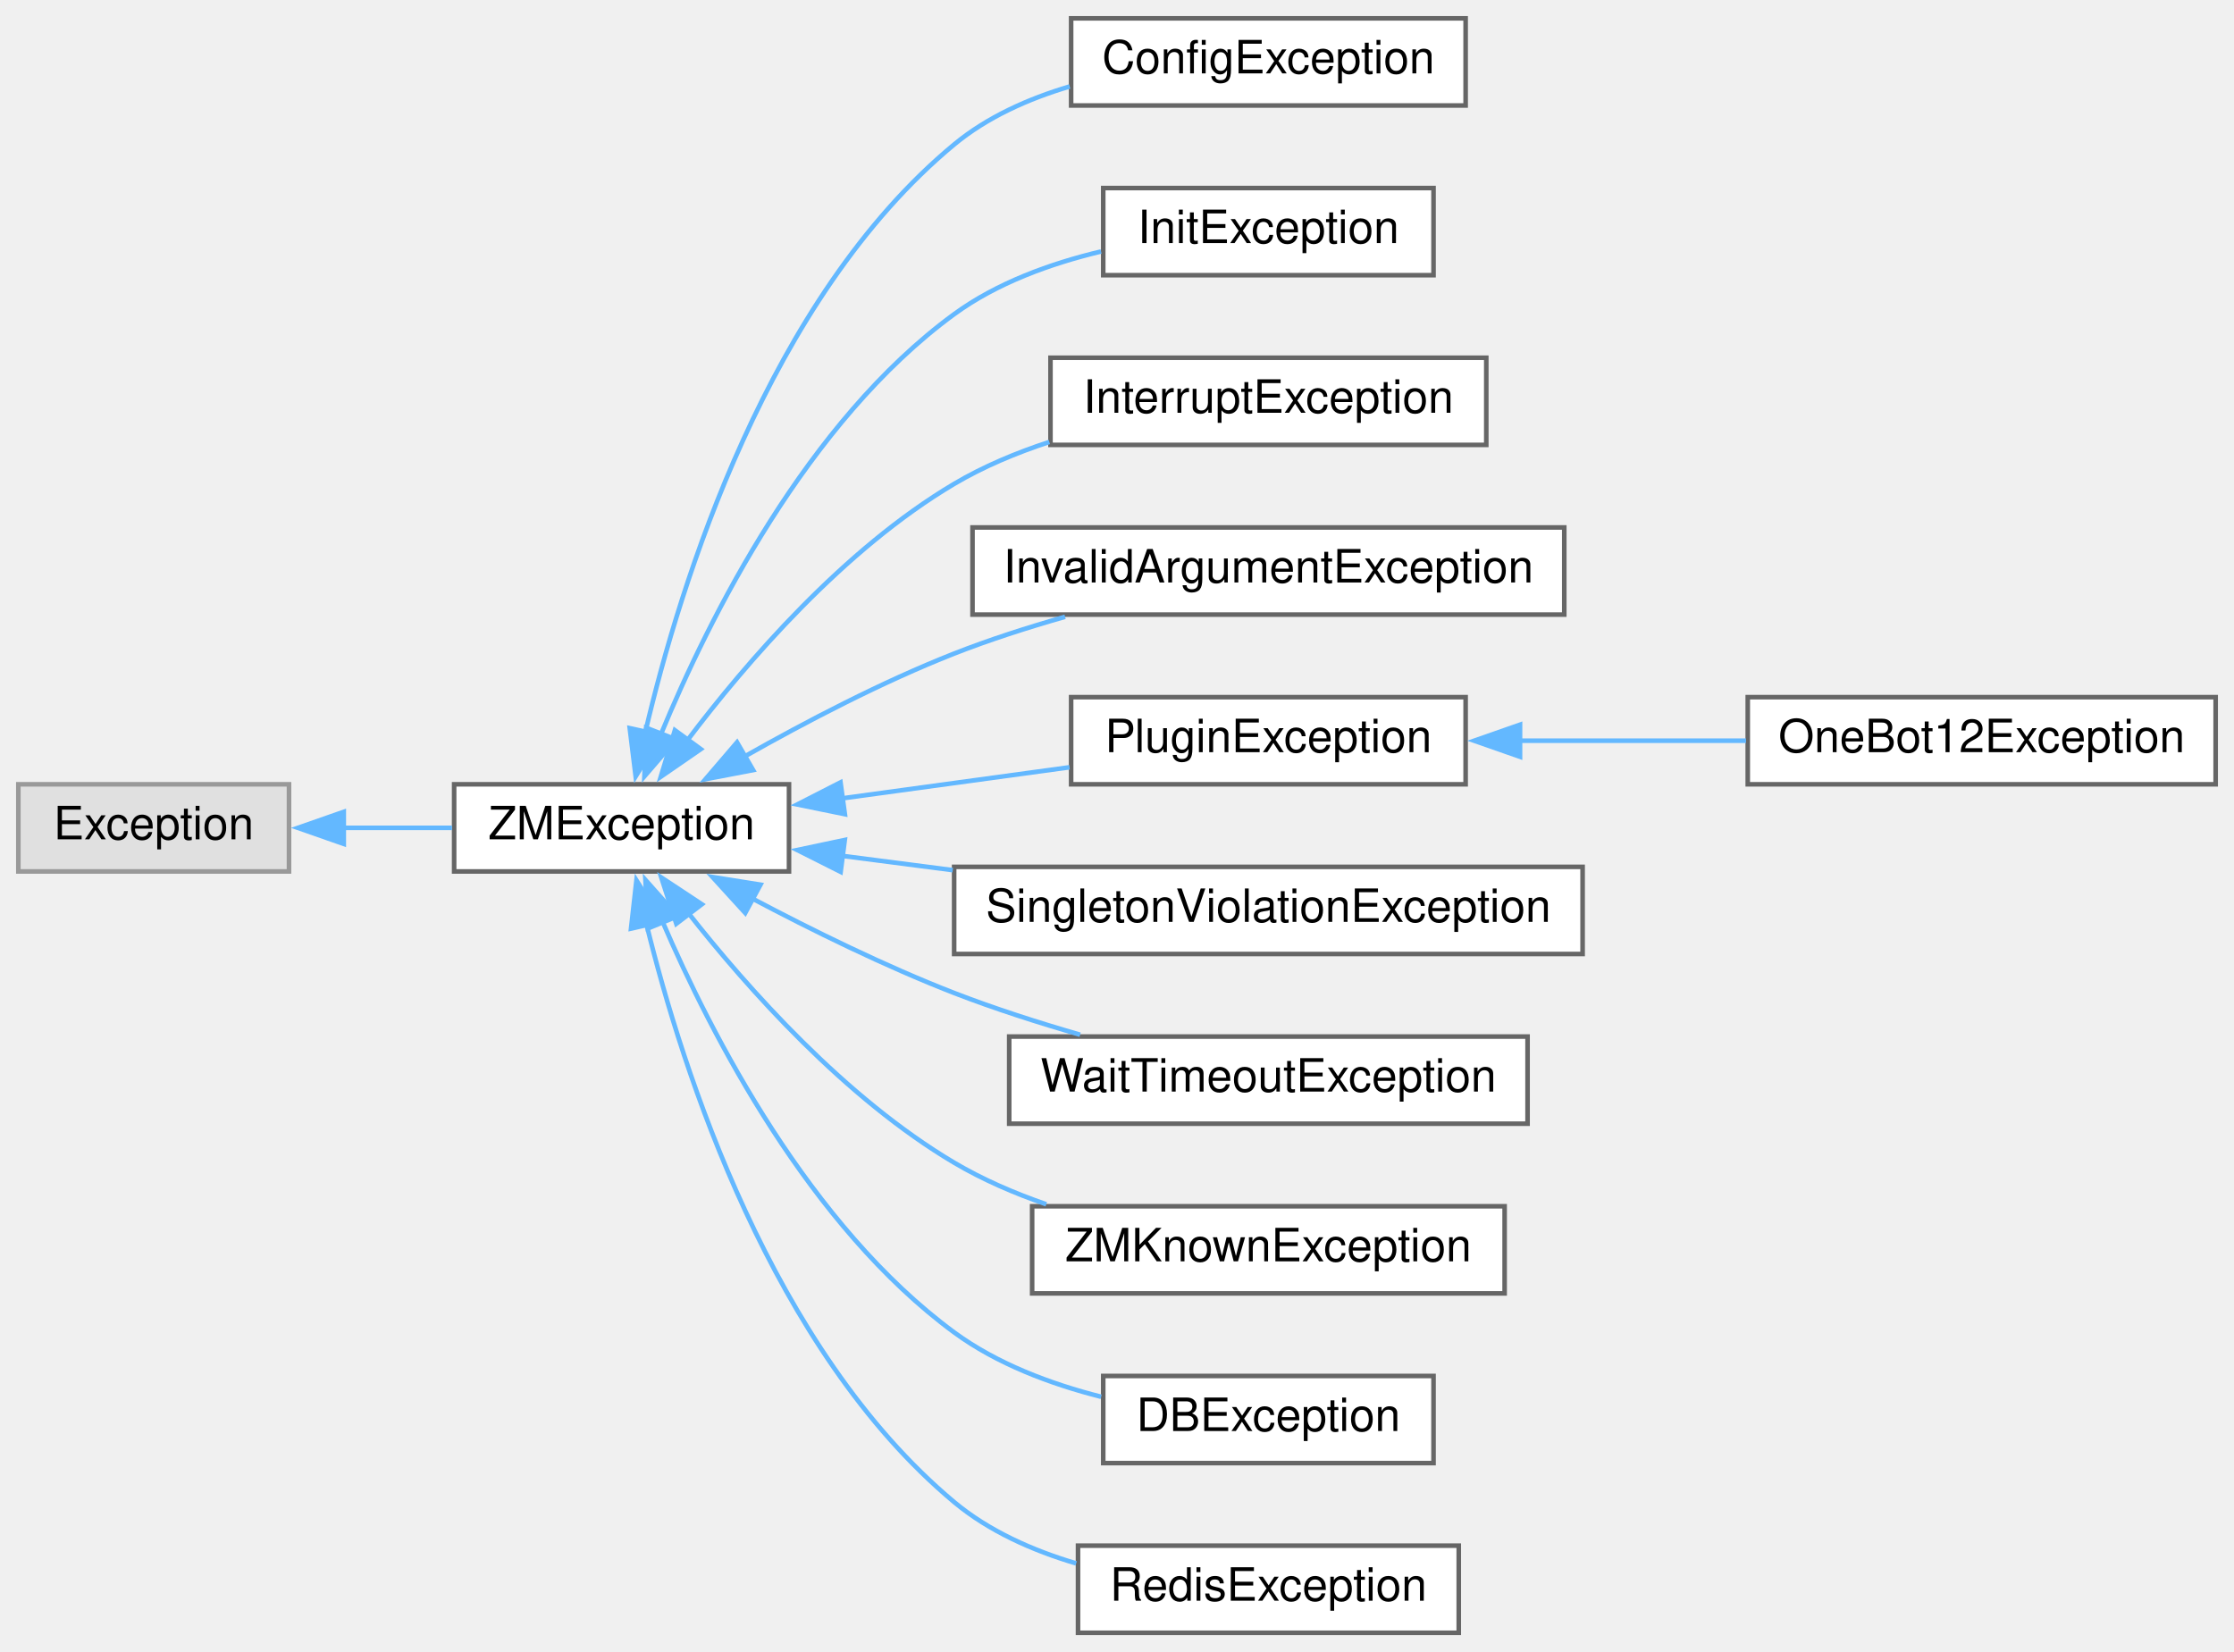
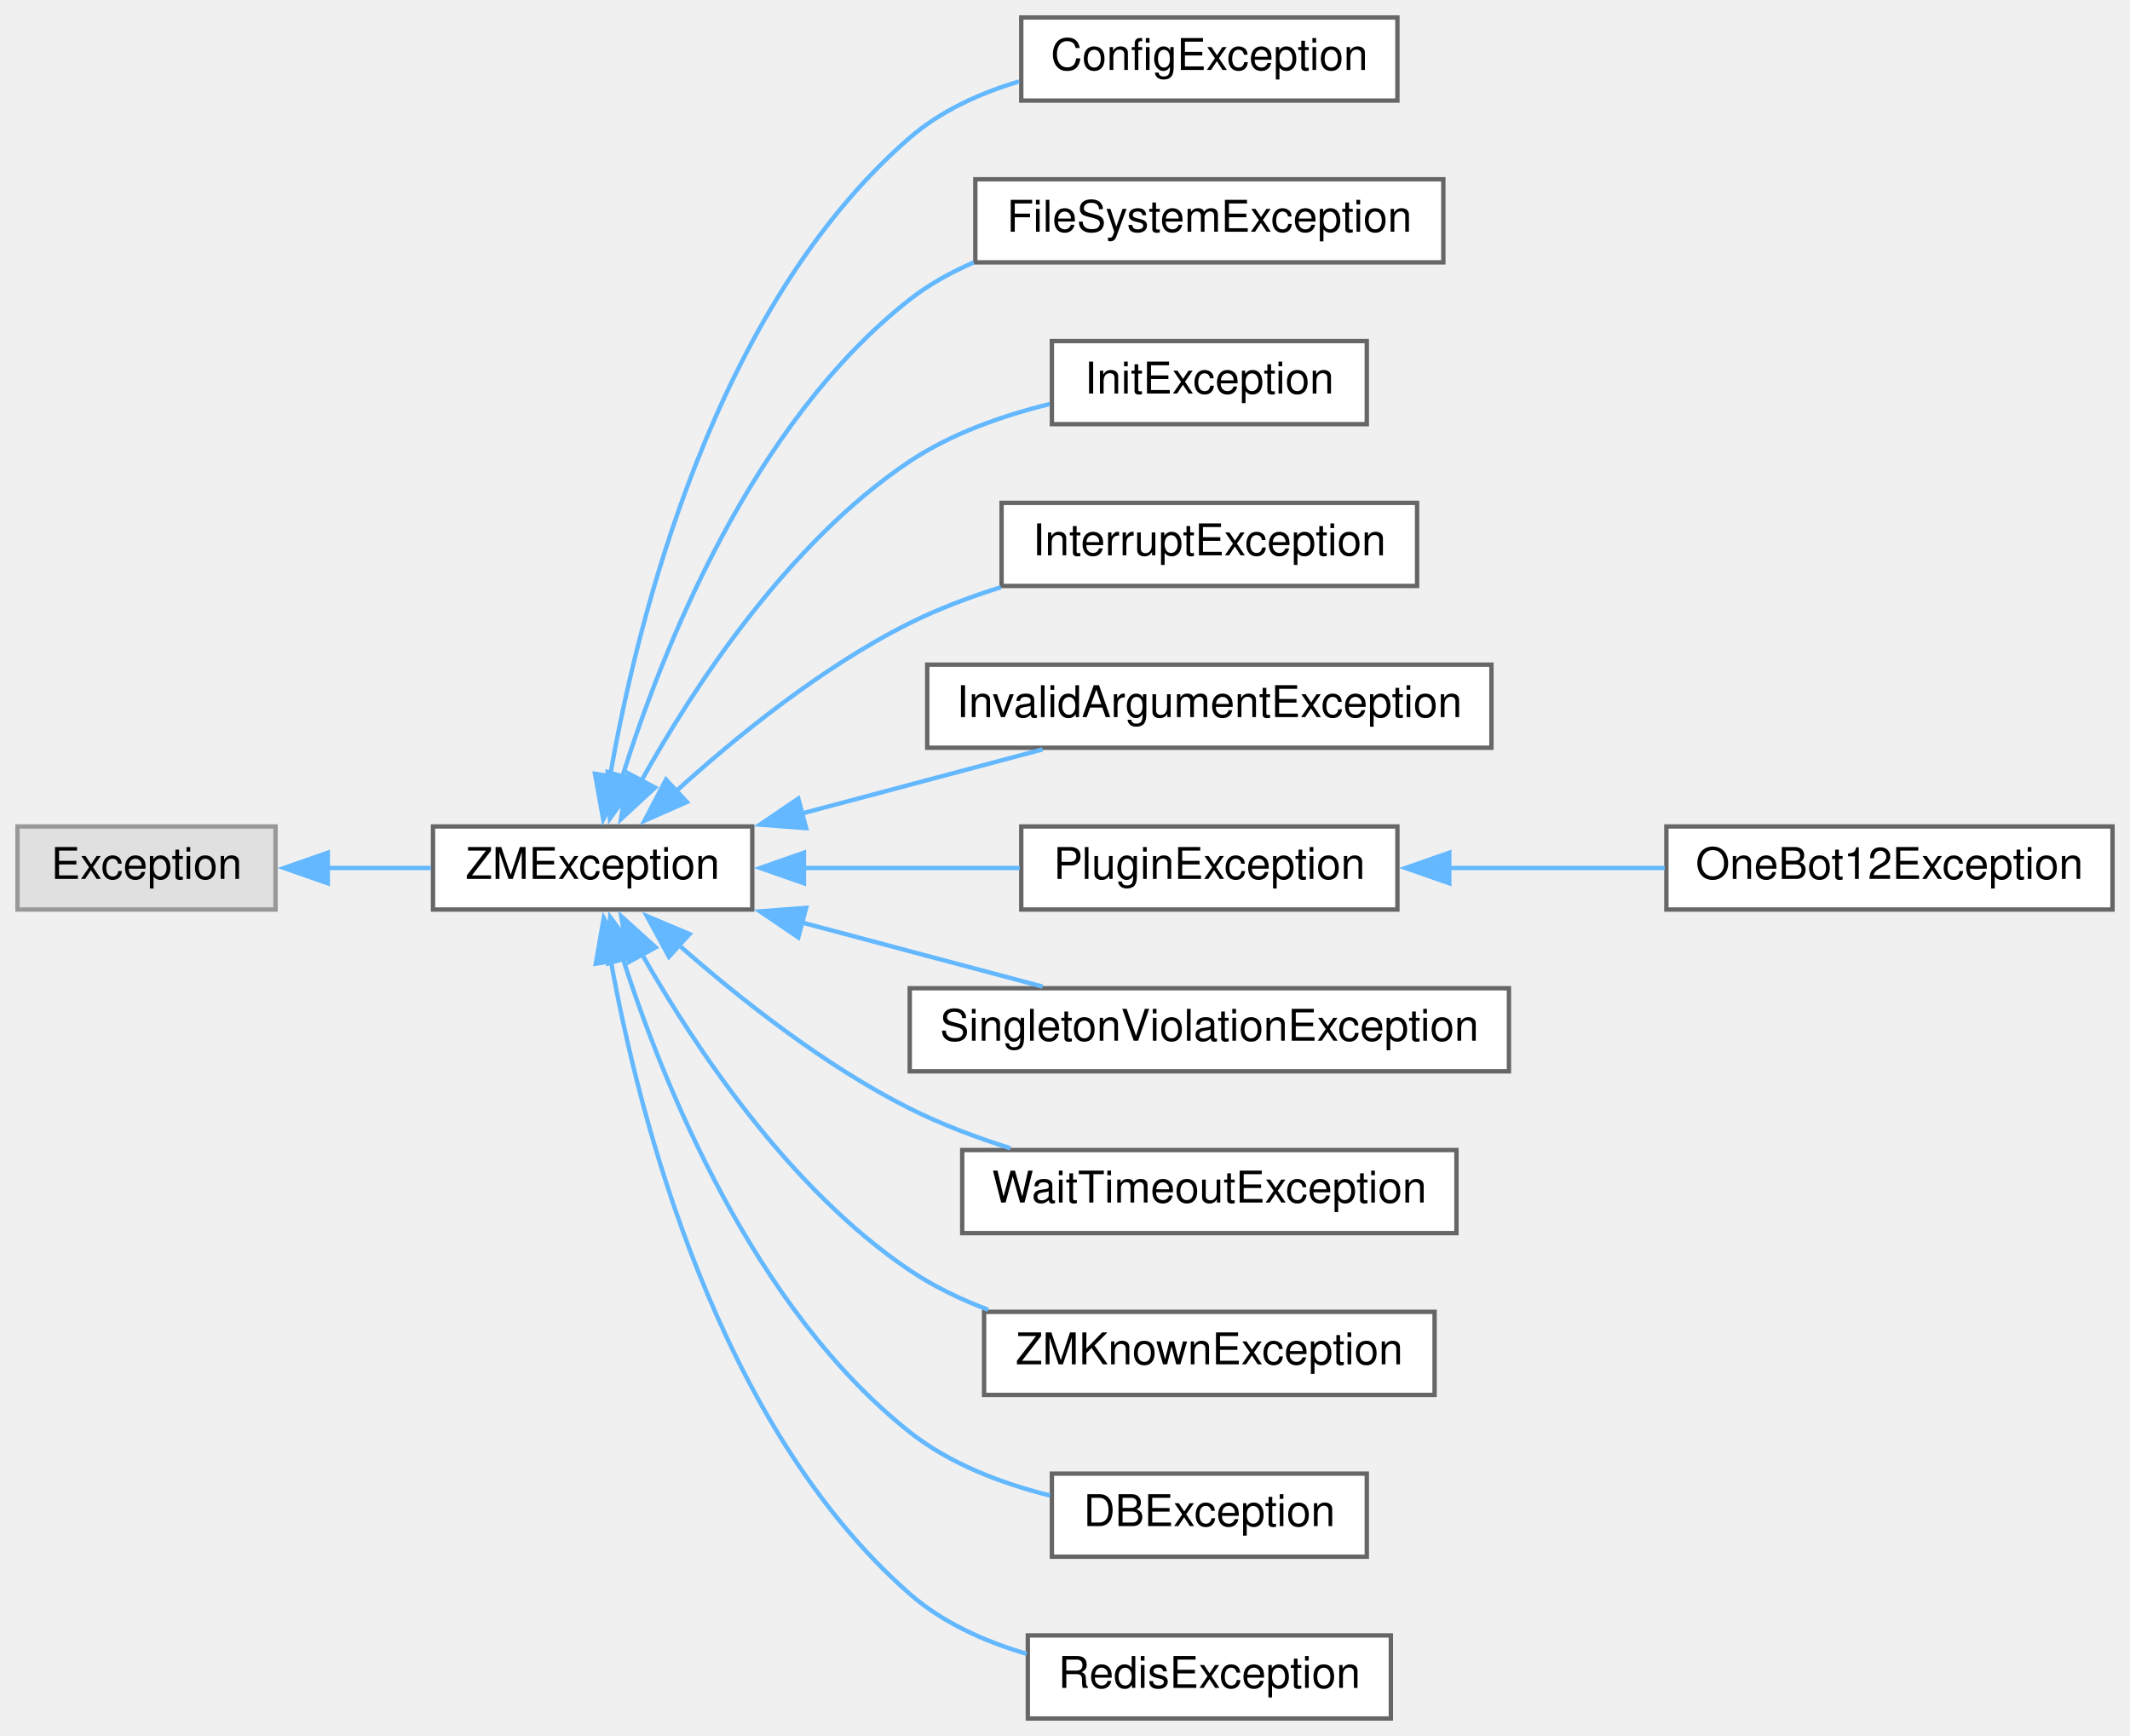
- <svg xmlns="http://www.w3.org/2000/svg" xmlns:xlink="http://www.w3.org/1999/xlink" width="487pt" height="360pt" viewBox="0.00 0.00 487.00 360.00">
-   <g id="graph0" class="graph" transform="scale(1 1) rotate(0) translate(4 356)">
+ <svg xmlns="http://www.w3.org/2000/svg" xmlns:xlink="http://www.w3.org/1999/xlink" width="487pt" height="397pt" viewBox="0.00 0.00 487.00 397.00">
+   <g id="graph0" class="graph" transform="scale(1 1) rotate(0) translate(4 393)">
    <g id="node1" class="node">
      <g id="a_node1">
        <a xlink:title=" ">
-           <polygon fill="#e0e0e0" stroke="#999999" points="59,-185 0,-185 0,-166 59,-166 59,-185" />
-           <text text-anchor="middle" x="29.5" y="-173" font-family="Helvetica,sans-Serif" font-size="10.00">Exception</text>
+           <polygon fill="#e0e0e0" stroke="#999999" points="59,-204 0,-204 0,-185 59,-185 59,-204" />
+           <text text-anchor="middle" x="29.5" y="-192" font-family="Helvetica,sans-Serif" font-size="10.00">Exception</text>
        </a>
      </g>
    </g>
    <g id="node2" class="node">
      <g id="a_node2">
        <a xlink:href="class_z_m_1_1_exception_1_1_z_m_exception.html" target="_top" xlink:title=" ">
-           <polygon fill="white" stroke="#666666" points="168,-185 95,-185 95,-166 168,-166 168,-185" />
-           <text text-anchor="middle" x="131.5" y="-173" font-family="Helvetica,sans-Serif" font-size="10.00">ZMException</text>
+           <polygon fill="white" stroke="#666666" points="168,-204 95,-204 95,-185 168,-185 168,-204" />
+           <text text-anchor="middle" x="131.5" y="-192" font-family="Helvetica,sans-Serif" font-size="10.00">ZMException</text>
        </a>
      </g>
    </g>
    <g id="edge1" class="edge">
-       <path fill="none" stroke="#63b8ff" d="M70.93,-175.5C78.74,-175.5 86.87,-175.5 94.53,-175.5" />
-       <polygon fill="#63b8ff" stroke="#63b8ff" points="70.94,-172 60.94,-175.5 70.94,-179 70.94,-172" />
+       <path fill="none" stroke="#63b8ff" d="M70.93,-194.5C78.74,-194.5 86.87,-194.5 94.53,-194.5" />
+       <polygon fill="#63b8ff" stroke="#63b8ff" points="70.94,-191 60.94,-194.5 70.94,-198 70.94,-191" />
    </g>
    <g id="node3" class="node">
      <g id="a_node3">
        <a xlink:href="class_z_m_1_1_exception_1_1_config_exception.html" target="_top" xlink:title=" ">
-           <polygon fill="white" stroke="#666666" points="315.5,-352 229.5,-352 229.5,-333 315.5,-333 315.5,-352" />
-           <text text-anchor="middle" x="272.5" y="-340" font-family="Helvetica,sans-Serif" font-size="10.00">ConfigException</text>
+           <polygon fill="white" stroke="#666666" points="315.5,-389 229.5,-389 229.5,-370 315.5,-370 315.5,-389" />
+           <text text-anchor="middle" x="272.5" y="-377" font-family="Helvetica,sans-Serif" font-size="10.00">ConfigException</text>
        </a>
      </g>
    </g>
    <g id="edge2" class="edge">
-       <path fill="none" stroke="#63b8ff" d="M136.69,-196.43C144.28,-228.83 163.43,-290.88 204,-324.5 211.19,-330.46 220.16,-334.46 229.19,-337.15" />
-       <polygon fill="#63b8ff" stroke="#63b8ff" points="140.12,-195.74 134.57,-186.71 133.28,-197.23 140.12,-195.74" />
+       <path fill="none" stroke="#63b8ff" d="M135.47,-215.42C141.64,-250.88 159.19,-322.71 204,-361.5 211.06,-367.61 219.98,-371.68 229,-374.37" />
+       <polygon fill="#63b8ff" stroke="#63b8ff" points="138.94,-214.95 133.92,-205.62 132.03,-216.05 138.94,-214.95" />
    </g>
    <g id="node4" class="node">
      <g id="a_node4">
+         <a xlink:href="class_z_m_1_1_exception_1_1_file_system_exception.html" target="_top" xlink:title=" ">
+           <polygon fill="white" stroke="#666666" points="326,-352 219,-352 219,-333 326,-333 326,-352" />
+           <text text-anchor="middle" x="272.5" y="-340" font-family="Helvetica,sans-Serif" font-size="10.00">FileSystemException</text>
+         </a>
+       </g>
+     </g>
+     <g id="edge3" class="edge">
+       <path fill="none" stroke="#63b8ff" d="M138.24,-215.24C147.32,-244.13 167.8,-296.16 204,-324.5 208.39,-327.94 213.39,-330.72 218.62,-332.98" />
+       <polygon fill="#63b8ff" stroke="#63b8ff" points="141.65,-214.45 135.46,-205.85 134.94,-216.44 141.65,-214.45" />
+     </g>
+     <g id="node5" class="node">
+       <g id="a_node5">
        <a xlink:href="class_z_m_1_1_exception_1_1_init_exception.html" target="_top" xlink:title=" ">
          <polygon fill="white" stroke="#666666" points="308.5,-315 236.5,-315 236.5,-296 308.5,-296 308.5,-315" />
          <text text-anchor="middle" x="272.5" y="-303" font-family="Helvetica,sans-Serif" font-size="10.00">InitException</text>
        </a>
      </g>
    </g>
-     <g id="edge3" class="edge">
-       <path fill="none" stroke="#63b8ff" d="M140.08,-195.91C150.55,-221.24 171.85,-263.98 204,-287.5 213.3,-294.3 224.99,-298.54 236.02,-301.17" />
-       <polygon fill="#63b8ff" stroke="#63b8ff" points="143.39,-194.76 136.48,-186.73 136.87,-197.32 143.39,-194.76" />
+     <g id="edge4" class="edge">
+       <path fill="none" stroke="#63b8ff" d="M142.54,-214.26C154.37,-235.53 176.01,-268.84 204,-287.5 213.49,-293.82 225.11,-297.93 236.02,-300.6" />
+       <polygon fill="#63b8ff" stroke="#63b8ff" points="145.77,-212.88 137.98,-205.7 139.59,-216.17 145.77,-212.88" />
    </g>
-     <g id="node5" class="node">
-       <g id="a_node5">
+     <g id="node6" class="node">
+       <g id="a_node6">
        <a xlink:href="class_z_m_1_1_exception_1_1_interrupt_exception.html" target="_top" xlink:title=" ">
          <polygon fill="white" stroke="#666666" points="320,-278 225,-278 225,-259 320,-259 320,-278" />
          <text text-anchor="middle" x="272.5" y="-266" font-family="Helvetica,sans-Serif" font-size="10.00">InterruptException</text>
        </a>
      </g>
    </g>
-     <g id="edge4" class="edge">
-       <path fill="none" stroke="#63b8ff" d="M145.78,-194.51C158.73,-211.64 179.94,-236.24 204,-250.5 210.36,-254.27 217.53,-257.27 224.75,-259.64" />
-       <polygon fill="#63b8ff" stroke="#63b8ff" points="148.77,-192.67 140.05,-186.65 143.12,-196.79 148.77,-192.67" />
+     <g id="edge5" class="edge">
+       <path fill="none" stroke="#63b8ff" d="M150.28,-211.79C163.95,-224.21 183.86,-240.46 204,-250.5 210.51,-253.75 217.68,-256.46 224.84,-258.71" />
+       <polygon fill="#63b8ff" stroke="#63b8ff" points="153.05,-209.59 143.36,-205.32 148.27,-214.71 153.05,-209.59" />
    </g>
-     <g id="node6" class="node">
-       <g id="a_node6">
+     <g id="node7" class="node">
+       <g id="a_node7">
        <a xlink:href="class_z_m_1_1_exception_1_1_invalid_argument_exception.html" target="_top" xlink:title=" ">
          <polygon fill="white" stroke="#666666" points="337,-241 208,-241 208,-222 337,-222 337,-241" />
          <text text-anchor="middle" x="272.5" y="-229" font-family="Helvetica,sans-Serif" font-size="10.00">InvalidArgumentException</text>
        </a>
      </g>
    </g>
-     <g id="edge5" class="edge">
-       <path fill="none" stroke="#63b8ff" d="M158.33,-191.07C171.63,-198.6 188.31,-207.33 204,-213.5 211.68,-216.52 220.04,-219.2 228.18,-221.52" />
-       <polygon fill="#63b8ff" stroke="#63b8ff" points="160.18,-188.1 149.78,-186.11 156.67,-194.15 160.18,-188.1" />
+     <g id="edge6" class="edge">
+       <path fill="none" stroke="#63b8ff" d="M179.4,-206.98C197.32,-211.75 217.49,-217.12 234.37,-221.62" />
+       <polygon fill="#63b8ff" stroke="#63b8ff" points="180.32,-203.61 169.76,-204.42 178.52,-210.37 180.32,-203.61" />
    </g>
-     <g id="node7" class="node">
-       <g id="a_node7">
+     <g id="node8" class="node">
+       <g id="a_node8">
        <a xlink:href="class_z_m_1_1_exception_1_1_plugin_exception.html" target="_top" xlink:title=" ">
          <polygon fill="white" stroke="#666666" points="315.5,-204 229.5,-204 229.5,-185 315.5,-185 315.5,-204" />
          <text text-anchor="middle" x="272.5" y="-192" font-family="Helvetica,sans-Serif" font-size="10.00">PluginException</text>
        </a>
      </g>
    </g>
-     <g id="edge6" class="edge">
-       <path fill="none" stroke="#63b8ff" d="M179.61,-181.94C195.66,-184.13 213.5,-186.57 229.15,-188.71" />
-       <polygon fill="#63b8ff" stroke="#63b8ff" points="180.18,-178.48 169.8,-180.6 179.23,-185.42 180.18,-178.48" />
+     <g id="edge7" class="edge">
+       <path fill="none" stroke="#63b8ff" d="M179.61,-194.5C195.66,-194.5 213.5,-194.5 229.15,-194.5" />
+       <polygon fill="#63b8ff" stroke="#63b8ff" points="179.81,-191 169.81,-194.5 179.81,-198 179.81,-191" />
    </g>
-     <g id="node9" class="node">
-       <g id="a_node9">
+     <g id="node10" class="node">
+       <g id="a_node10">
        <a xlink:href="class_z_m_1_1_exception_1_1_singleton_violation_exception.html" target="_top" xlink:title=" ">
          <polygon fill="white" stroke="#666666" points="341,-167 204,-167 204,-148 341,-148 341,-167" />
          <text text-anchor="middle" x="272.5" y="-155" font-family="Helvetica,sans-Serif" font-size="10.00">SingletonViolationException</text>
        </a>
      </g>
    </g>
-     <g id="edge8" class="edge">
-       <path fill="none" stroke="#63b8ff" d="M179.67,-169.39C187.42,-168.39 195.57,-167.33 203.7,-166.28" />
-       <polygon fill="#63b8ff" stroke="#63b8ff" points="179.26,-165.91 169.8,-170.67 180.16,-172.86 179.26,-165.91" />
+     <g id="edge9" class="edge">
+       <path fill="none" stroke="#63b8ff" d="M179.4,-182.02C197.32,-177.25 217.49,-171.88 234.37,-167.38" />
+       <polygon fill="#63b8ff" stroke="#63b8ff" points="178.52,-178.63 169.76,-184.58 180.32,-185.39 178.52,-178.63" />
    </g>
-     <g id="node10" class="node">
-       <g id="a_node10">
+     <g id="node11" class="node">
+       <g id="a_node11">
        <a xlink:href="class_z_m_1_1_exception_1_1_wait_timeout_exception.html" target="_top" xlink:title=" ">
          <polygon fill="white" stroke="#666666" points="329,-130 216,-130 216,-111 329,-111 329,-130" />
          <text text-anchor="middle" x="272.5" y="-118" font-family="Helvetica,sans-Serif" font-size="10.00">WaitTimeoutException</text>
        </a>
      </g>
    </g>
-     <g id="edge9" class="edge">
-       <path fill="none" stroke="#63b8ff" d="M159.78,-160.21C172.88,-153.27 188.97,-145.34 204,-139.5 212.74,-136.11 222.33,-133.04 231.46,-130.4" />
-       <polygon fill="#63b8ff" stroke="#63b8ff" points="158.46,-156.95 151.32,-164.78 161.78,-163.11 158.46,-156.95" />
+     <g id="edge10" class="edge">
+       <path fill="none" stroke="#63b8ff" d="M151.24,-176.85C164.93,-164.8 184.44,-149.31 204,-139.5 211.18,-135.9 219.15,-132.89 227.01,-130.41" />
+       <polygon fill="#63b8ff" stroke="#63b8ff" points="148.95,-174.2 143.89,-183.51 153.65,-179.39 148.95,-174.2" />
    </g>
-     <g id="node11" class="node">
-       <g id="a_node11">
+     <g id="node12" class="node">
+       <g id="a_node12">
        <a xlink:href="class_z_m_1_1_exception_1_1_z_m_known_exception.html" target="_top" xlink:title=" ">
          <polygon fill="white" stroke="#666666" points="324,-93 221,-93 221,-74 324,-74 324,-93" />
          <text text-anchor="middle" x="272.5" y="-81" font-family="Helvetica,sans-Serif" font-size="10.00">ZMKnownException</text>
        </a>
      </g>
    </g>
-     <g id="edge10" class="edge">
-       <path fill="none" stroke="#63b8ff" d="M145.94,-157.08C158.99,-140.47 180.27,-116.56 204,-102.5 210.18,-98.84 217.09,-95.85 224.08,-93.43" />
-       <polygon fill="#63b8ff" stroke="#63b8ff" points="143.43,-154.6 140.16,-164.68 149,-158.84 143.43,-154.6" />
+     <g id="edge11" class="edge">
+       <path fill="none" stroke="#63b8ff" d="M142.8,-174.74C154.76,-153.74 176.4,-121.07 204,-102.5 209.45,-98.83 215.61,-95.86 221.93,-93.47" />
+       <polygon fill="#63b8ff" stroke="#63b8ff" points="139.77,-173 138.05,-183.45 145.91,-176.35 139.77,-173" />
    </g>
-     <g id="node12" class="node">
-       <g id="a_node12">
+     <g id="node13" class="node">
+       <g id="a_node13">
        <a xlink:href="class_z_m_1_1_store_1_1_database_1_1_d_b_exception.html" target="_top" xlink:title=" ">
          <polygon fill="white" stroke="#666666" points="308.5,-56 236.5,-56 236.5,-37 308.5,-37 308.5,-56" />
          <text text-anchor="middle" x="272.5" y="-44" font-family="Helvetica,sans-Serif" font-size="10.00">DBException</text>
        </a>
      </g>
    </g>
-     <g id="edge11" class="edge">
-       <path fill="none" stroke="#63b8ff" d="M140.39,-155.15C151.07,-130.29 172.48,-88.69 204,-65.5 213.32,-58.65 225.01,-54.26 236.04,-51.46" />
-       <polygon fill="#63b8ff" stroke="#63b8ff" points="137.25,-153.58 136.7,-164.16 143.73,-156.24 137.25,-153.58" />
+     <g id="edge12" class="edge">
+       <path fill="none" stroke="#63b8ff" d="M138.34,-173.99C147.54,-145.39 168.16,-93.87 204,-65.5 213.16,-58.25 224.95,-53.76 236.1,-50.99" />
+       <polygon fill="#63b8ff" stroke="#63b8ff" points="135.08,-172.67 135.52,-183.26 141.78,-174.71 135.08,-172.67" />
    </g>
-     <g id="node13" class="node">
-       <g id="a_node13">
+     <g id="node14" class="node">
+       <g id="a_node14">
        <a xlink:href="class_z_m_1_1_store_1_1_k_v_1_1_redis_1_1_redis_exception.html" target="_top" xlink:title=" ">
          <polygon fill="white" stroke="#666666" points="314,-19 231,-19 231,0 314,0 314,-19" />
          <text text-anchor="middle" x="272.5" y="-7" font-family="Helvetica,sans-Serif" font-size="10.00">RedisException</text>
        </a>
      </g>
    </g>
-     <g id="edge12" class="edge">
-       <path fill="none" stroke="#63b8ff" d="M136.94,-154.45C144.79,-122.44 164.21,-61.76 204,-28.5 211.57,-22.18 221.1,-17.95 230.6,-15.13" />
-       <polygon fill="#63b8ff" stroke="#63b8ff" points="133.56,-153.54 134.74,-164.07 140.38,-155.1 133.56,-153.54" />
+     <g id="edge13" class="edge">
+       <path fill="none" stroke="#63b8ff" d="M135.66,-173.27C142.05,-137.94 159.85,-67.16 204,-28.5 211.51,-21.92 221.13,-17.61 230.75,-14.79" />
+       <polygon fill="#63b8ff" stroke="#63b8ff" points="132.22,-172.62 134.04,-183.06 139.12,-173.76 132.22,-172.62" />
    </g>
-     <g id="node8" class="node">
-       <g id="a_node8">
+     <g id="node9" class="node">
+       <g id="a_node9">
        <a xlink:href="class_z_m_1_1_exception_1_1_one_bot12_exception.html" target="_top" xlink:title=" ">
          <polygon fill="white" stroke="#666666" points="479,-204 377,-204 377,-185 479,-185 479,-204" />
          <text text-anchor="middle" x="428" y="-192" font-family="Helvetica,sans-Serif" font-size="10.00">OneBot12Exception</text>
        </a>
      </g>
    </g>
-     <g id="edge7" class="edge">
+     <g id="edge8" class="edge">
      <path fill="none" stroke="#63b8ff" d="M327.23,-194.5C343.27,-194.5 360.79,-194.5 376.62,-194.5" />
      <polygon fill="#63b8ff" stroke="#63b8ff" points="327.36,-191 317.36,-194.5 327.36,-198 327.36,-191" />
    </g>
  </g>
</svg>
